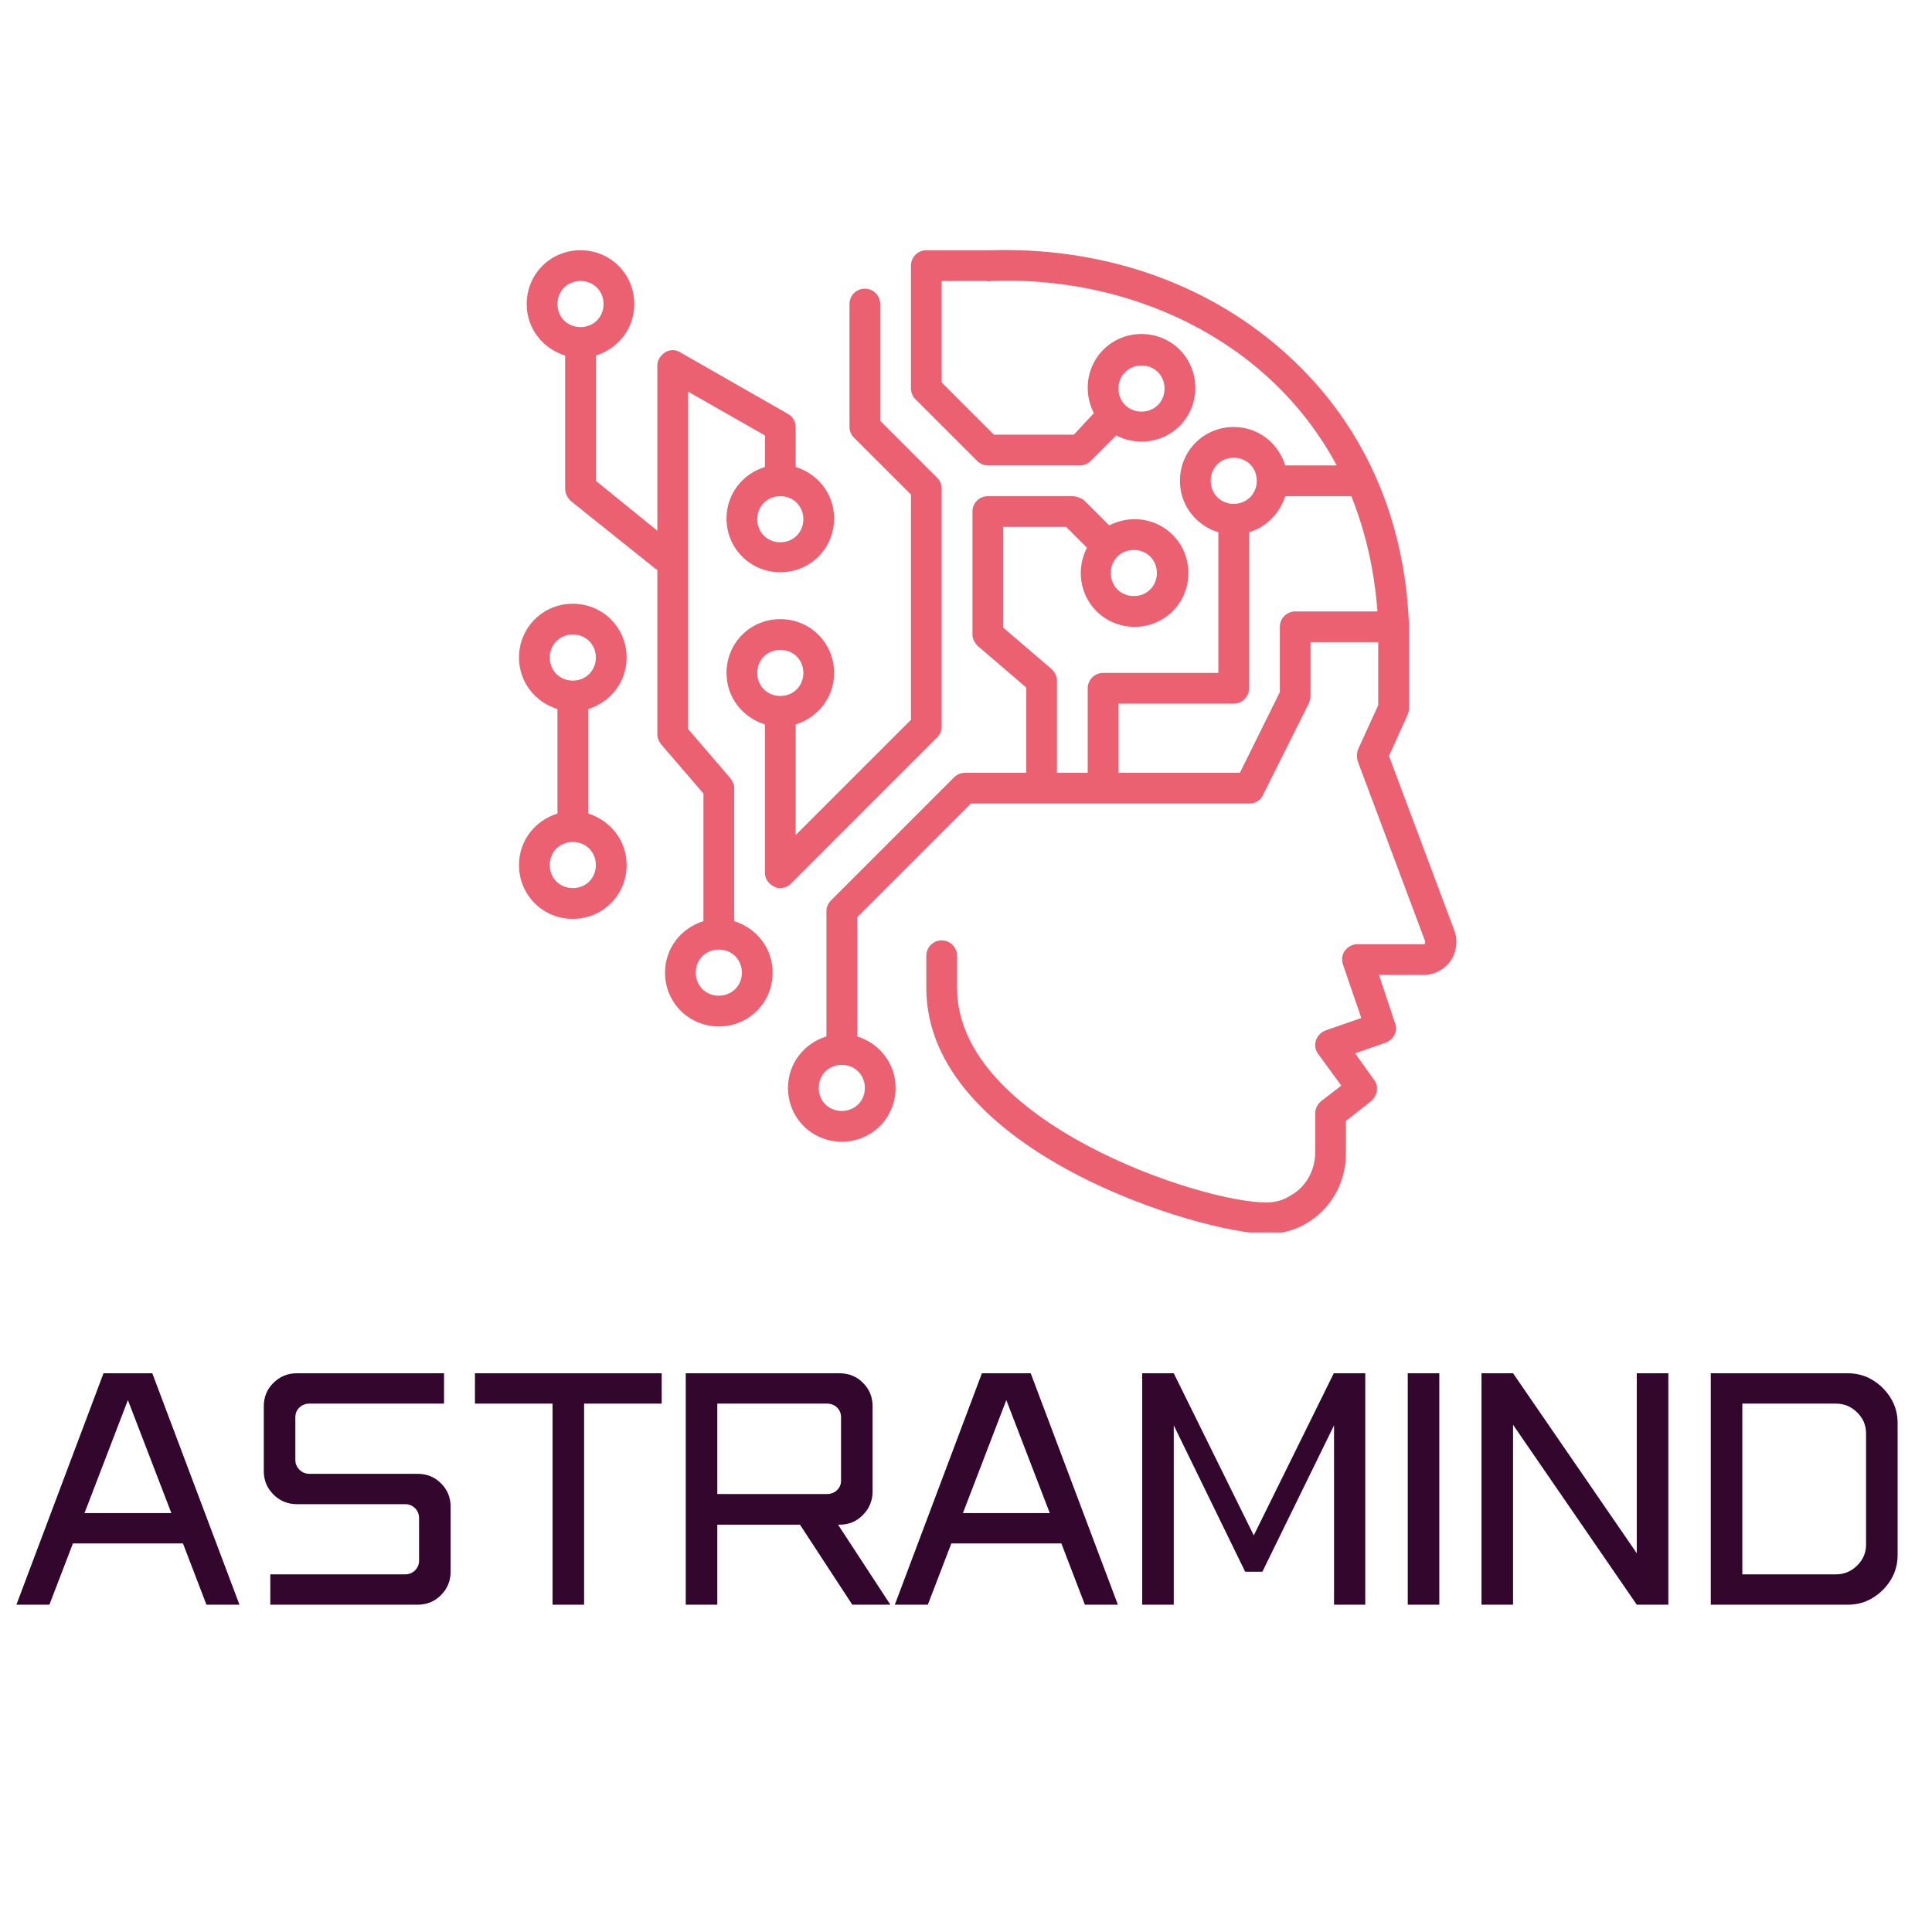
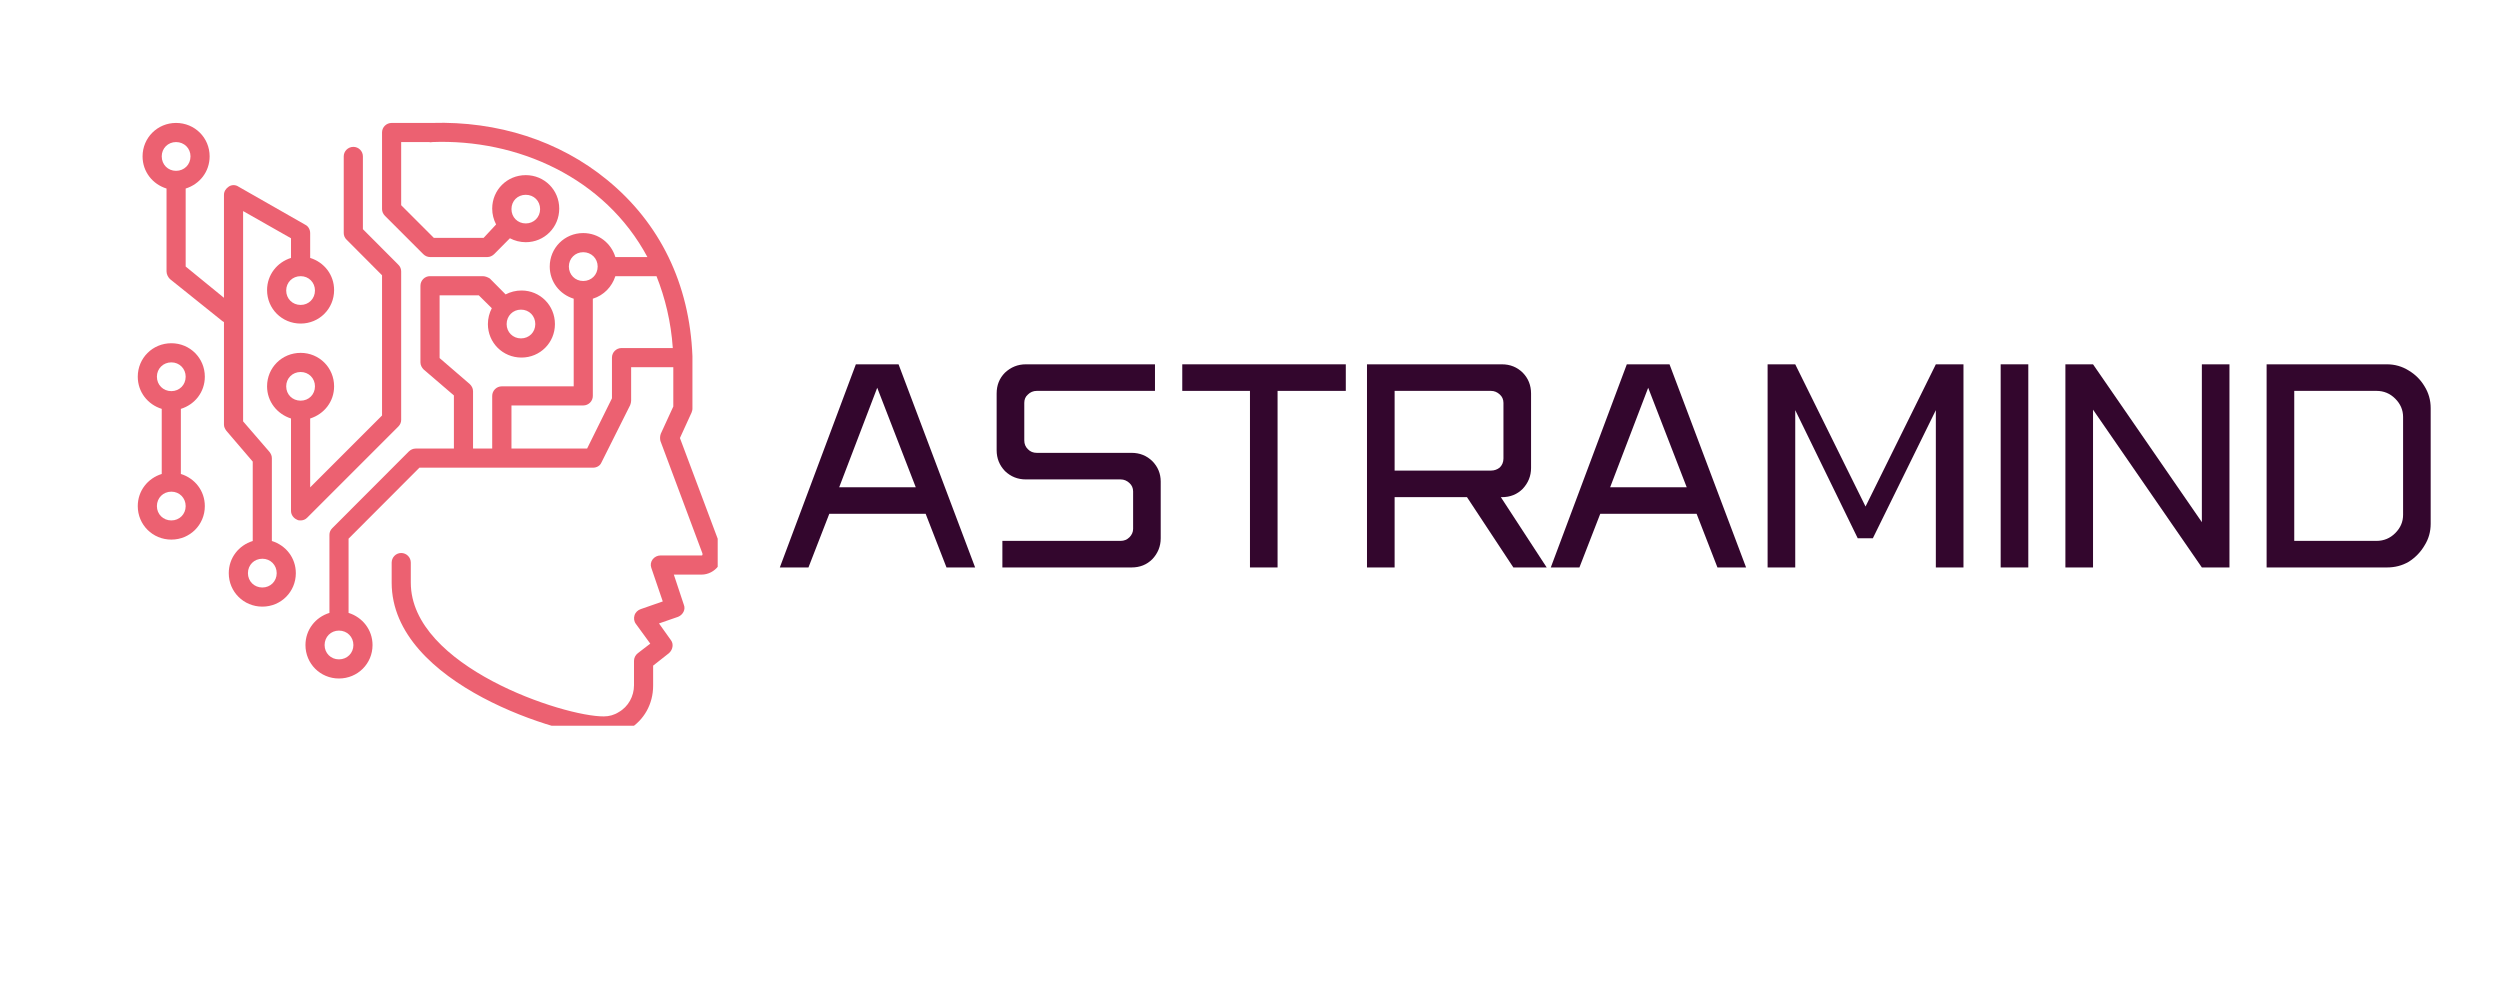
- <svg xmlns="http://www.w3.org/2000/svg" width="500" zoomAndPan="magnify" viewBox="0 0 375 375" height="500" preserveAspectRatio="xMidYMid meet" version="1.0">
+ <svg xmlns="http://www.w3.org/2000/svg" width="100" zoomAndPan="magnify" viewBox="0 0 75 30" height="40" preserveAspectRatio="xMidYMid meet" version="1.0">
  <defs>
    <g />
-     <clipPath id="6e4c8ff0f7">
-       <path d="M 152 48 L 283 48 L 283 239.223 L 152 239.223 Z M 152 48 " clip-rule="nonzero" />
+     <clipPath id="e3a3c8195d">
+       <path d="M 9 3.629 L 21.531 3.629 L 21.531 21.773 L 9 21.773 Z M 9 3.629 " clip-rule="nonzero" />
    </clipPath>
-     <clipPath id="c8afaf59ce">
-       <path d="M 100.547 117 L 122 117 L 122 179 L 100.547 179 Z M 100.547 117 " clip-rule="nonzero" />
+     <clipPath id="d391efa08a">
+       <path d="M 4.113 3.629 L 11 3.629 L 11 19 L 4.113 19 Z M 4.113 3.629 " clip-rule="nonzero" />
+     </clipPath>
+     <clipPath id="7707d1e9af">
+       <path d="M 4.113 10 L 7 10 L 7 17 L 4.113 17 Z M 4.113 10 " clip-rule="nonzero" />
    </clipPath>
  </defs>
-   <g clip-path="url(#6e4c8ff0f7)">
-     <path fill="#ec6171" d="M 189.645 89.441 C 190.242 90.039 190.984 90.336 191.73 90.336 L 209.633 90.336 C 210.379 90.336 211.125 90.039 211.719 89.441 L 216.645 84.52 C 218.133 85.266 219.777 85.711 221.566 85.711 C 227.383 85.711 232.008 81.09 232.008 75.27 C 232.008 69.453 227.383 64.828 221.566 64.828 C 215.75 64.828 211.125 69.453 211.125 75.27 C 211.125 77.062 211.57 78.703 212.316 80.195 L 208.438 84.371 L 192.926 84.371 L 182.781 74.227 L 182.781 54.535 L 191.434 54.535 C 191.73 54.535 192.031 54.688 192.328 54.535 C 218.879 53.492 246.18 65.574 259.453 90.336 L 249.461 90.336 C 248.117 86.012 244.238 82.879 239.465 82.879 C 233.648 82.879 229.023 87.504 229.023 93.32 C 229.023 98.094 232.156 101.973 236.48 103.316 L 236.48 130.613 L 214.105 130.613 C 212.465 130.613 211.125 131.953 211.125 133.594 L 211.125 150.004 L 205.156 150.004 L 205.156 132.105 C 205.156 131.207 204.711 130.465 204.113 129.867 L 194.715 121.812 L 194.715 102.27 L 206.945 102.27 L 210.977 106.297 C 210.23 107.789 209.781 109.43 209.781 111.219 C 209.781 117.039 214.406 121.664 220.223 121.664 C 226.039 121.664 230.664 117.039 230.664 111.219 C 230.664 105.402 226.039 100.777 220.223 100.777 C 218.434 100.777 216.793 101.227 215.301 101.973 L 210.379 97.051 C 209.633 96.602 208.887 96.305 208.141 96.305 L 191.73 96.305 C 190.09 96.305 188.75 97.645 188.75 99.285 L 188.75 123.152 C 188.75 124.051 189.195 124.793 189.793 125.391 L 199.191 133.445 L 199.191 150.004 L 187.258 150.004 C 186.512 150.004 185.766 150.301 185.168 150.898 L 161.301 174.766 C 160.707 175.363 160.406 176.109 160.406 176.855 L 160.406 201.168 C 156.082 202.512 152.949 206.391 152.949 211.164 C 152.949 216.98 157.574 221.605 163.391 221.605 C 169.207 221.605 173.832 216.98 173.832 211.164 C 173.832 206.391 170.699 202.512 166.375 201.168 L 166.375 178.047 L 188.449 155.973 L 242.449 155.973 C 243.641 155.973 244.688 155.375 245.133 154.328 L 254.086 136.43 C 254.234 135.98 254.383 135.535 254.383 135.086 L 254.383 124.645 L 267.508 124.645 L 267.508 136.879 L 263.633 145.379 C 263.332 146.125 263.332 146.871 263.48 147.617 L 276.609 182.672 C 276.609 182.82 276.609 182.969 276.609 183.121 C 276.461 183.27 276.461 183.27 276.309 183.27 L 263.48 183.27 C 262.586 183.27 261.691 183.715 261.094 184.461 C 260.5 185.207 260.348 186.25 260.648 187.148 L 264.227 197.59 L 257.367 199.977 C 256.473 200.273 255.727 201.02 255.426 201.914 C 255.129 202.809 255.277 203.855 255.875 204.598 L 260.348 210.715 L 256.473 213.699 C 255.727 214.297 255.277 215.191 255.277 216.086 L 255.277 223.691 C 255.277 227.125 253.488 230.406 250.504 232.047 C 249.16 232.941 247.52 233.391 245.879 233.391 C 233.5 233.539 185.766 217.875 185.766 191.77 L 185.766 185.508 C 185.766 183.863 184.422 182.523 182.781 182.523 C 181.141 182.523 179.797 183.863 179.797 185.508 L 179.797 191.77 C 179.797 223.543 233.352 239.504 246.027 239.504 C 248.715 239.504 251.398 238.758 253.637 237.418 C 258.41 234.582 261.246 229.512 261.246 223.844 L 261.246 217.578 L 266.168 213.699 C 267.359 212.656 267.66 210.863 266.762 209.672 L 263.035 204.449 L 269 202.363 C 270.492 201.766 271.387 200.125 270.789 198.633 L 267.66 189.234 L 276.309 189.234 C 278.398 189.234 280.336 188.191 281.531 186.551 C 282.723 184.762 283.023 182.523 282.277 180.582 L 269.598 146.723 L 273.176 138.816 C 273.328 138.367 273.477 138.07 273.477 137.625 L 273.477 121.215 C 272.582 98.691 263.332 79.746 246.926 66.32 C 232.008 54.09 212.766 47.973 192.328 48.57 C 192.18 48.57 191.883 48.57 191.73 48.57 L 179.797 48.57 C 178.156 48.57 176.816 49.914 176.816 51.555 L 176.816 75.422 C 176.816 76.168 177.113 76.91 177.711 77.508 Z M 221.566 70.945 C 224.102 70.945 226.039 72.883 226.039 75.422 C 226.039 77.957 224.102 79.895 221.566 79.895 C 219.031 79.895 217.09 77.957 217.09 75.422 C 217.09 72.883 219.031 70.945 221.566 70.945 Z M 220.074 106.746 C 222.609 106.746 224.551 108.684 224.551 111.219 C 224.551 113.758 222.609 115.695 220.074 115.695 C 217.539 115.695 215.598 113.758 215.598 111.219 C 215.598 108.684 217.539 106.746 220.074 106.746 Z M 167.867 211.164 C 167.867 213.699 165.926 215.637 163.391 215.637 C 160.855 215.637 158.914 213.699 158.914 211.164 C 158.914 208.625 160.855 206.688 163.391 206.688 C 165.926 206.688 167.867 208.625 167.867 211.164 Z M 234.992 93.32 C 234.992 90.785 236.93 88.844 239.465 88.844 C 242 88.844 243.941 90.785 243.941 93.32 C 243.941 95.855 242 97.797 239.465 97.797 C 236.93 97.797 234.992 95.855 234.992 93.32 Z M 267.359 118.68 L 251.398 118.68 C 249.758 118.68 248.414 120.02 248.414 121.664 L 248.414 134.34 L 240.66 150.004 L 217.09 150.004 L 217.09 136.578 L 239.465 136.578 C 241.105 136.578 242.449 135.238 242.449 133.594 L 242.449 103.316 C 245.879 102.27 248.414 99.586 249.461 96.305 L 262.289 96.305 C 264.973 103.016 266.762 110.477 267.359 118.68 Z M 267.359 118.68 " fill-opacity="1" fill-rule="nonzero" />
+   <g clip-path="url(#e3a3c8195d)">
+     <path fill="#ec6171" d="M 12.699 7.625 C 12.754 7.68 12.828 7.711 12.898 7.711 L 14.625 7.711 C 14.695 7.711 14.766 7.68 14.824 7.625 L 15.297 7.148 C 15.441 7.223 15.602 7.266 15.773 7.266 C 16.332 7.266 16.777 6.82 16.777 6.258 C 16.777 5.699 16.332 5.254 15.773 5.254 C 15.211 5.254 14.766 5.699 14.766 6.258 C 14.766 6.43 14.809 6.59 14.883 6.734 L 14.508 7.137 L 13.016 7.137 L 12.035 6.156 L 12.035 4.262 L 12.871 4.262 C 12.898 4.262 12.926 4.277 12.957 4.262 C 15.516 4.16 18.145 5.324 19.422 7.711 L 18.461 7.711 C 18.332 7.293 17.957 6.992 17.496 6.992 C 16.938 6.992 16.492 7.438 16.492 7.996 C 16.492 8.457 16.793 8.832 17.211 8.961 L 17.211 11.59 L 15.055 11.59 C 14.895 11.59 14.766 11.719 14.766 11.879 L 14.766 13.457 L 14.191 13.457 L 14.191 11.734 C 14.191 11.648 14.148 11.574 14.09 11.52 L 13.188 10.742 L 13.188 8.859 L 14.363 8.859 L 14.754 9.246 C 14.68 9.391 14.637 9.551 14.637 9.723 C 14.637 10.281 15.082 10.727 15.645 10.727 C 16.203 10.727 16.648 10.281 16.648 9.723 C 16.648 9.16 16.203 8.715 15.645 8.715 C 15.473 8.715 15.312 8.758 15.168 8.832 L 14.695 8.355 C 14.625 8.312 14.551 8.285 14.48 8.285 L 12.898 8.285 C 12.742 8.285 12.613 8.414 12.613 8.574 L 12.613 10.871 C 12.613 10.957 12.656 11.031 12.711 11.086 L 13.617 11.863 L 13.617 13.457 L 12.469 13.457 C 12.395 13.457 12.324 13.488 12.266 13.543 L 9.969 15.844 C 9.91 15.902 9.883 15.973 9.883 16.043 L 9.883 18.387 C 9.465 18.516 9.164 18.891 9.164 19.352 C 9.164 19.91 9.609 20.355 10.168 20.355 C 10.73 20.355 11.176 19.91 11.176 19.352 C 11.176 18.891 10.871 18.516 10.457 18.387 L 10.457 16.16 L 12.582 14.031 L 17.785 14.031 C 17.898 14.031 18 13.977 18.043 13.875 L 18.906 12.152 C 18.922 12.109 18.934 12.062 18.934 12.02 L 18.934 11.016 L 20.199 11.016 L 20.199 12.195 L 19.824 13.012 C 19.797 13.086 19.797 13.156 19.812 13.227 L 21.074 16.605 C 21.074 16.621 21.074 16.633 21.074 16.648 C 21.062 16.664 21.062 16.664 21.047 16.664 L 19.812 16.664 C 19.727 16.664 19.637 16.707 19.582 16.777 C 19.523 16.852 19.508 16.949 19.539 17.035 L 19.883 18.043 L 19.223 18.273 C 19.137 18.301 19.062 18.371 19.035 18.461 C 19.008 18.547 19.02 18.645 19.078 18.719 L 19.508 19.309 L 19.137 19.594 C 19.062 19.652 19.02 19.738 19.02 19.824 L 19.02 20.559 C 19.02 20.887 18.848 21.203 18.562 21.363 C 18.43 21.449 18.273 21.492 18.117 21.492 C 16.922 21.504 12.324 19.996 12.324 17.48 L 12.324 16.879 C 12.324 16.719 12.195 16.59 12.035 16.59 C 11.879 16.59 11.75 16.719 11.75 16.879 L 11.75 17.48 C 11.75 20.543 16.91 22.082 18.129 22.082 C 18.387 22.082 18.648 22.008 18.863 21.879 C 19.324 21.605 19.594 21.117 19.594 20.57 L 19.594 19.969 L 20.07 19.594 C 20.184 19.492 20.215 19.32 20.129 19.207 L 19.77 18.703 L 20.344 18.504 C 20.488 18.445 20.574 18.285 20.516 18.145 L 20.215 17.238 L 21.047 17.238 C 21.246 17.238 21.434 17.137 21.551 16.98 C 21.664 16.805 21.695 16.59 21.621 16.402 L 20.398 13.141 L 20.746 12.379 C 20.758 12.336 20.773 12.309 20.773 12.266 L 20.773 10.684 C 20.688 8.516 19.797 6.691 18.215 5.398 C 16.777 4.219 14.926 3.629 12.957 3.688 C 12.941 3.688 12.914 3.688 12.898 3.688 L 11.75 3.688 C 11.59 3.688 11.461 3.816 11.461 3.973 L 11.461 6.273 C 11.461 6.344 11.492 6.418 11.547 6.473 Z M 15.773 5.844 C 16.016 5.844 16.203 6.027 16.203 6.273 C 16.203 6.516 16.016 6.703 15.773 6.703 C 15.527 6.703 15.344 6.516 15.344 6.273 C 15.344 6.027 15.527 5.844 15.773 5.844 Z M 15.629 9.289 C 15.875 9.289 16.059 9.477 16.059 9.723 C 16.059 9.965 15.875 10.152 15.629 10.152 C 15.387 10.152 15.199 9.965 15.199 9.723 C 15.199 9.477 15.387 9.289 15.629 9.289 Z M 10.602 19.352 C 10.602 19.594 10.414 19.781 10.168 19.781 C 9.926 19.781 9.738 19.594 9.738 19.352 C 9.738 19.105 9.926 18.918 10.168 18.918 C 10.414 18.918 10.602 19.105 10.602 19.352 Z M 17.066 7.996 C 17.066 7.754 17.254 7.566 17.496 7.566 C 17.742 7.566 17.93 7.754 17.93 7.996 C 17.93 8.242 17.742 8.43 17.496 8.43 C 17.254 8.43 17.066 8.242 17.066 7.996 Z M 20.184 10.441 L 18.648 10.441 C 18.488 10.441 18.359 10.57 18.359 10.727 L 18.359 11.949 L 17.613 13.457 L 15.344 13.457 L 15.344 12.164 L 17.496 12.164 C 17.656 12.164 17.785 12.035 17.785 11.879 L 17.785 8.961 C 18.117 8.859 18.359 8.602 18.461 8.285 L 19.695 8.285 C 19.953 8.934 20.129 9.648 20.184 10.441 Z M 20.184 10.441 " fill-opacity="1" fill-rule="nonzero" />
  </g>
-   <path fill="#ec6171" d="M 109.691 69.008 L 109.691 94.812 C 109.691 95.707 110.137 96.602 110.734 97.199 L 127.141 110.324 C 127.293 110.477 127.441 110.477 127.59 110.625 L 127.59 142.547 C 127.59 143.293 127.887 143.887 128.336 144.484 L 136.539 154.031 L 136.539 178.793 C 132.215 180.137 129.082 184.016 129.082 188.789 C 129.082 194.605 133.707 199.23 139.523 199.23 C 145.34 199.23 149.965 194.605 149.965 188.789 C 149.965 184.016 146.832 180.137 142.508 178.793 L 142.508 152.988 C 142.508 152.242 142.207 151.645 141.762 151.047 L 133.559 141.5 L 133.559 76.016 L 148.473 84.52 L 148.473 90.637 C 144.148 91.977 141.016 95.855 141.016 100.629 C 141.016 106.445 145.641 111.07 151.457 111.07 C 157.273 111.07 161.898 106.445 161.898 100.629 C 161.898 95.855 158.766 91.977 154.441 90.637 L 154.441 82.879 C 154.441 81.836 153.844 80.789 152.949 80.344 L 132.066 68.41 C 131.172 67.812 129.977 67.812 129.082 68.41 C 128.188 69.008 127.59 69.902 127.59 70.945 L 127.59 103.016 L 115.656 93.32 L 115.656 69.008 C 119.984 67.664 123.113 63.785 123.113 59.012 C 123.113 53.195 118.492 48.57 112.672 48.57 C 106.855 48.57 102.23 53.195 102.23 59.012 C 102.23 63.785 105.363 67.664 109.691 69.008 Z M 144 188.789 C 144 191.324 142.059 193.262 139.523 193.262 C 136.988 193.262 135.047 191.324 135.047 188.789 C 135.047 186.25 136.988 184.312 139.523 184.312 C 142.059 184.312 144 186.25 144 188.789 Z M 155.934 100.777 C 155.934 103.316 153.992 105.254 151.457 105.254 C 148.922 105.254 146.98 103.316 146.98 100.777 C 146.98 98.242 148.922 96.305 151.457 96.305 C 153.992 96.305 155.934 98.242 155.934 100.777 Z M 112.672 54.535 C 115.211 54.535 117.148 56.477 117.148 59.012 C 117.148 61.547 115.211 63.488 112.672 63.488 C 110.137 63.488 108.199 61.547 108.199 59.012 C 108.199 56.477 110.137 54.535 112.672 54.535 Z M 112.672 54.535 " fill-opacity="1" fill-rule="nonzero" />
-   <path fill="#ec6171" d="M 176.816 96.004 L 176.816 139.711 L 154.441 162.086 L 154.441 140.605 C 158.766 139.266 161.898 135.387 161.898 130.613 C 161.898 124.793 157.273 120.172 151.457 120.172 C 145.641 120.172 141.016 124.793 141.016 130.613 C 141.016 135.387 144.148 139.266 148.473 140.605 L 148.473 169.395 C 148.473 170.59 149.219 171.633 150.262 172.082 C 150.711 172.379 151.008 172.379 151.457 172.379 C 152.203 172.379 152.949 172.082 153.547 171.484 L 181.887 143.141 C 182.484 142.547 182.781 141.801 182.781 141.055 L 182.781 94.812 C 182.781 94.066 182.484 93.32 181.887 92.723 L 170.848 81.684 L 170.848 59.012 C 170.848 57.371 169.508 56.027 167.867 56.027 C 166.223 56.027 164.883 57.371 164.883 59.012 L 164.883 82.879 C 164.883 83.625 165.18 84.371 165.777 84.969 Z M 151.457 135.086 C 148.922 135.086 146.98 133.148 146.98 130.613 C 146.98 128.078 148.922 126.137 151.457 126.137 C 153.992 126.137 155.934 128.078 155.934 130.613 C 155.934 133.148 153.992 135.086 151.457 135.086 Z M 151.457 135.086 " fill-opacity="1" fill-rule="nonzero" />
-   <g clip-path="url(#c8afaf59ce)">
-     <path fill="#ec6171" d="M 100.738 167.902 C 100.738 173.723 105.363 178.348 111.18 178.348 C 117 178.348 121.625 173.723 121.625 167.902 C 121.625 163.129 118.492 159.254 114.164 157.91 L 114.164 137.625 C 118.492 136.281 121.625 132.402 121.625 127.629 C 121.625 121.812 117 117.188 111.18 117.188 C 105.363 117.188 100.738 121.812 100.738 127.629 C 100.738 132.402 103.871 136.281 108.199 137.625 L 108.199 157.91 C 103.871 159.254 100.738 163.129 100.738 167.902 Z M 106.707 127.629 C 106.707 125.094 108.645 123.152 111.18 123.152 C 113.719 123.152 115.656 125.094 115.656 127.629 C 115.656 130.164 113.719 132.105 111.18 132.105 C 108.645 132.105 106.707 130.164 106.707 127.629 Z M 111.18 163.43 C 113.719 163.43 115.656 165.367 115.656 167.902 C 115.656 170.441 113.719 172.379 111.18 172.379 C 108.645 172.379 106.707 170.441 106.707 167.902 C 106.707 165.367 108.645 163.43 111.18 163.43 Z M 111.18 163.43 " fill-opacity="1" fill-rule="nonzero" />
+   <g clip-path="url(#d391efa08a)">
+     <path fill="#ec6171" d="M 4.996 5.656 L 4.996 8.141 C 4.996 8.227 5.039 8.312 5.098 8.371 L 6.676 9.637 C 6.691 9.648 6.707 9.648 6.719 9.664 L 6.719 12.738 C 6.719 12.812 6.75 12.867 6.793 12.926 L 7.582 13.848 L 7.582 16.23 C 7.164 16.359 6.863 16.734 6.863 17.195 C 6.863 17.754 7.309 18.199 7.871 18.199 C 8.43 18.199 8.875 17.754 8.875 17.195 C 8.875 16.734 8.574 16.359 8.156 16.23 L 8.156 13.746 C 8.156 13.672 8.129 13.617 8.086 13.559 L 7.293 12.641 L 7.293 6.332 L 8.73 7.148 L 8.73 7.738 C 8.316 7.867 8.012 8.242 8.012 8.703 C 8.012 9.262 8.457 9.707 9.02 9.707 C 9.578 9.707 10.023 9.262 10.023 8.703 C 10.023 8.242 9.723 7.867 9.305 7.738 L 9.305 6.992 C 9.305 6.891 9.25 6.789 9.164 6.746 L 7.152 5.598 C 7.066 5.539 6.949 5.539 6.863 5.598 C 6.777 5.656 6.719 5.742 6.719 5.844 L 6.719 8.934 L 5.57 7.996 L 5.57 5.656 C 5.988 5.527 6.289 5.152 6.289 4.691 C 6.289 4.133 5.844 3.688 5.281 3.688 C 4.723 3.688 4.277 4.133 4.277 4.691 C 4.277 5.152 4.578 5.527 4.996 5.656 Z M 8.301 17.195 C 8.301 17.438 8.113 17.625 7.871 17.625 C 7.625 17.625 7.438 17.438 7.438 17.195 C 7.438 16.949 7.625 16.762 7.871 16.762 C 8.113 16.762 8.301 16.949 8.301 17.195 Z M 9.449 8.715 C 9.449 8.961 9.262 9.148 9.02 9.148 C 8.773 9.148 8.586 8.961 8.586 8.715 C 8.586 8.473 8.773 8.285 9.02 8.285 C 9.262 8.285 9.449 8.473 9.449 8.715 Z M 5.281 4.262 C 5.527 4.262 5.715 4.449 5.715 4.691 C 5.715 4.938 5.527 5.125 5.281 5.125 C 5.039 5.125 4.852 4.938 4.852 4.691 C 4.852 4.449 5.039 4.262 5.281 4.262 Z M 5.281 4.262 " fill-opacity="1" fill-rule="nonzero" />
+   </g>
+   <path fill="#ec6171" d="M 11.461 8.258 L 11.461 12.465 L 9.305 14.621 L 9.305 12.555 C 9.723 12.422 10.023 12.051 10.023 11.59 C 10.023 11.031 9.578 10.586 9.02 10.586 C 8.457 10.586 8.012 11.031 8.012 11.59 C 8.012 12.051 8.316 12.422 8.73 12.555 L 8.73 15.328 C 8.73 15.441 8.805 15.543 8.902 15.586 C 8.945 15.613 8.977 15.613 9.02 15.613 C 9.09 15.613 9.164 15.586 9.219 15.527 L 11.949 12.797 C 12.008 12.738 12.035 12.668 12.035 12.598 L 12.035 8.141 C 12.035 8.07 12.008 7.996 11.949 7.941 L 10.887 6.875 L 10.887 4.691 C 10.887 4.535 10.758 4.406 10.602 4.406 C 10.441 4.406 10.312 4.535 10.312 4.691 L 10.312 6.992 C 10.312 7.062 10.34 7.137 10.398 7.191 Z M 9.02 12.02 C 8.773 12.02 8.586 11.836 8.586 11.59 C 8.586 11.348 8.773 11.16 9.02 11.16 C 9.262 11.16 9.449 11.348 9.449 11.59 C 9.449 11.836 9.262 12.02 9.02 12.02 Z M 9.02 12.02 " fill-opacity="1" fill-rule="nonzero" />
+   <g clip-path="url(#7707d1e9af)">
+     <path fill="#ec6171" d="M 4.133 15.184 C 4.133 15.742 4.578 16.188 5.141 16.188 C 5.699 16.188 6.145 15.742 6.145 15.184 C 6.145 14.723 5.844 14.348 5.426 14.219 L 5.426 12.266 C 5.844 12.137 6.145 11.762 6.145 11.301 C 6.145 10.742 5.699 10.297 5.141 10.297 C 4.578 10.297 4.133 10.742 4.133 11.301 C 4.133 11.762 4.434 12.137 4.852 12.266 L 4.852 14.219 C 4.434 14.348 4.133 14.723 4.133 15.184 Z M 4.707 11.301 C 4.707 11.059 4.895 10.871 5.141 10.871 C 5.383 10.871 5.57 11.059 5.57 11.301 C 5.57 11.547 5.383 11.734 5.141 11.734 C 4.895 11.734 4.707 11.547 4.707 11.301 Z M 5.141 14.75 C 5.383 14.75 5.57 14.938 5.57 15.184 C 5.57 15.426 5.383 15.613 5.141 15.613 C 4.895 15.613 4.707 15.426 4.707 15.184 C 4.707 14.938 4.895 14.75 5.141 14.75 Z M 5.141 14.75 " fill-opacity="1" fill-rule="nonzero" />
  </g>
  <g fill="#33062d" fill-opacity="1">
-     <g transform="translate(2.54402, 311.4724)">
+     <g transform="translate(23.30072, 17.02354)">
      <g>
-         <path d="M 17.547 -44.922 L 27.016 -44.922 L 43.938 0 L 37.531 0 L 32.969 -11.891 L 11.609 -11.891 L 7.047 0 L 0.641 0 Z M 13.859 -17.781 L 30.719 -17.781 L 22.281 -39.719 Z M 13.859 -17.781 " />
+         <path d="M 2.375 -6.094 L 3.656 -6.094 L 5.953 0 L 5.094 0 L 4.469 -1.609 L 1.578 -1.609 L 0.953 0 L 0.094 0 Z M 1.875 -2.406 L 4.172 -2.406 L 3.016 -5.391 Z M 1.875 -2.406 " />
      </g>
    </g>
  </g>
  <g fill="#33062d" fill-opacity="1">
-     <g transform="translate(47.04498, 311.4724)">
+     <g transform="translate(29.33738, 17.02354)">
      <g>
-         <path d="M 10.562 -44.922 L 39.141 -44.922 L 39.141 -39.031 L 12.984 -39.031 C 12.254 -39.031 11.617 -38.781 11.078 -38.281 C 10.547 -37.781 10.281 -37.145 10.281 -36.375 L 10.281 -28.109 C 10.281 -27.379 10.547 -26.742 11.078 -26.203 C 11.617 -25.672 12.254 -25.406 12.984 -25.406 L 34 -25.406 C 35.812 -25.406 37.332 -24.785 38.562 -23.547 C 39.801 -22.316 40.422 -20.801 40.422 -19 L 40.422 -6.406 C 40.422 -4.633 39.801 -3.125 38.562 -1.875 C 37.332 -0.625 35.812 0 34 0 L 5.422 0 L 5.422 -5.891 L 31.578 -5.891 C 32.348 -5.891 32.992 -6.148 33.516 -6.672 C 34.035 -7.191 34.297 -7.816 34.297 -8.547 L 34.297 -16.797 C 34.297 -17.566 34.035 -18.211 33.516 -18.734 C 32.992 -19.254 32.348 -19.516 31.578 -19.516 L 10.562 -19.516 C 8.789 -19.516 7.281 -20.141 6.031 -21.391 C 4.781 -22.641 4.156 -24.148 4.156 -25.922 L 4.156 -38.516 C 4.156 -40.316 4.781 -41.832 6.031 -43.062 C 7.281 -44.301 8.789 -44.922 10.562 -44.922 Z M 10.562 -44.922 " />
+         <path d="M 1.438 -6.094 L 5.312 -6.094 L 5.312 -5.297 L 1.766 -5.297 C 1.66 -5.297 1.57 -5.258 1.5 -5.188 C 1.426 -5.125 1.391 -5.039 1.391 -4.938 L 1.391 -3.812 C 1.391 -3.707 1.426 -3.617 1.5 -3.547 C 1.57 -3.473 1.66 -3.438 1.766 -3.438 L 4.609 -3.438 C 4.859 -3.438 5.066 -3.352 5.234 -3.188 C 5.398 -3.02 5.484 -2.816 5.484 -2.578 L 5.484 -0.875 C 5.484 -0.633 5.398 -0.426 5.234 -0.25 C 5.066 -0.082 4.859 0 4.609 0 L 0.734 0 L 0.734 -0.797 L 4.281 -0.797 C 4.383 -0.797 4.473 -0.832 4.547 -0.906 C 4.617 -0.977 4.656 -1.062 4.656 -1.156 L 4.656 -2.281 C 4.656 -2.383 4.617 -2.469 4.547 -2.531 C 4.473 -2.602 4.383 -2.641 4.281 -2.641 L 1.438 -2.641 C 1.195 -2.641 0.988 -2.723 0.812 -2.891 C 0.645 -3.066 0.562 -3.273 0.562 -3.516 L 0.562 -5.219 C 0.562 -5.469 0.645 -5.676 0.812 -5.844 C 0.988 -6.008 1.195 -6.094 1.438 -6.094 Z M 1.438 -6.094 " />
      </g>
    </g>
  </g>
  <g fill="#33062d" fill-opacity="1">
-     <g transform="translate(91.54594, 311.4724)">
+     <g transform="translate(35.37403, 17.02354)">
      <g>
-         <path d="M 0.641 -44.922 L 36.891 -44.922 L 36.891 -39.031 L 21.828 -39.031 L 21.828 0 L 15.703 0 L 15.703 -39.031 L 0.641 -39.031 Z M 0.641 -44.922 " />
+         <path d="M 0.094 -6.094 L 5 -6.094 L 5 -5.297 L 2.953 -5.297 L 2.953 0 L 2.125 0 L 2.125 -5.297 L 0.094 -5.297 Z M 0.094 -6.094 " />
      </g>
    </g>
  </g>
  <g fill="#33062d" fill-opacity="1">
-     <g transform="translate(128.9475, 311.4724)">
+     <g transform="translate(40.44765, 17.02354)">
      <g>
-         <path d="M 4.156 -44.922 L 34 -44.922 C 35.812 -44.922 37.332 -44.301 38.562 -43.062 C 39.801 -41.832 40.422 -40.316 40.422 -38.516 L 40.422 -22 C 40.422 -20.227 39.801 -18.707 38.562 -17.438 C 37.332 -16.164 35.812 -15.531 34 -15.531 L 33.719 -15.531 L 43.875 0 L 36.484 0 L 26.328 -15.531 L 10.281 -15.531 L 10.281 0 L 4.156 0 Z M 10.281 -21.484 L 31.578 -21.484 C 32.348 -21.484 32.992 -21.734 33.516 -22.234 C 34.035 -22.734 34.297 -23.348 34.297 -24.078 L 34.297 -36.375 C 34.297 -37.145 34.035 -37.781 33.516 -38.281 C 32.992 -38.781 32.348 -39.031 31.578 -39.031 L 10.281 -39.031 Z M 10.281 -21.484 " />
+         <path d="M 0.562 -6.094 L 4.609 -6.094 C 4.859 -6.094 5.066 -6.008 5.234 -5.844 C 5.398 -5.676 5.484 -5.469 5.484 -5.219 L 5.484 -2.984 C 5.484 -2.742 5.398 -2.535 5.234 -2.359 C 5.066 -2.191 4.859 -2.109 4.609 -2.109 L 4.578 -2.109 L 5.953 0 L 4.953 0 L 3.562 -2.109 L 1.391 -2.109 L 1.391 0 L 0.562 0 Z M 1.391 -2.906 L 4.281 -2.906 C 4.383 -2.906 4.473 -2.938 4.547 -3 C 4.617 -3.07 4.656 -3.16 4.656 -3.266 L 4.656 -4.938 C 4.656 -5.039 4.617 -5.125 4.547 -5.188 C 4.473 -5.258 4.383 -5.297 4.281 -5.297 L 1.391 -5.297 Z M 1.391 -2.906 " />
      </g>
    </g>
  </g>
  <g fill="#33062d" fill-opacity="1">
-     <g transform="translate(173.0445, 311.4724)">
+     <g transform="translate(46.4295, 17.02354)">
      <g>
-         <path d="M 17.547 -44.922 L 27.016 -44.922 L 43.938 0 L 37.531 0 L 32.969 -11.891 L 11.609 -11.891 L 7.047 0 L 0.641 0 Z M 13.859 -17.781 L 30.719 -17.781 L 22.281 -39.719 Z M 13.859 -17.781 " />
+         <path d="M 2.375 -6.094 L 3.656 -6.094 L 5.953 0 L 5.094 0 L 4.469 -1.609 L 1.578 -1.609 L 0.953 0 L 0.094 0 Z M 1.875 -2.406 L 4.172 -2.406 L 3.016 -5.391 Z M 1.875 -2.406 " />
      </g>
    </g>
  </g>
  <g fill="#33062d" fill-opacity="1">
-     <g transform="translate(217.5454, 311.4724)">
+     <g transform="translate(52.46616, 17.02354)">
      <g>
-         <path d="M 4.156 -44.922 L 10.281 -44.922 L 25.812 -13.453 L 41.344 -44.922 L 47.453 -44.922 L 47.453 0 L 41.391 0 L 41.391 -34.812 L 27.484 -6.406 L 24.141 -6.406 L 10.281 -34.812 L 10.281 0 L 4.156 0 Z M 4.156 -44.922 " />
+         <path d="M 0.562 -6.094 L 1.391 -6.094 L 3.5 -1.828 L 5.609 -6.094 L 6.438 -6.094 L 6.438 0 L 5.609 0 L 5.609 -4.719 L 3.719 -0.875 L 3.266 -0.875 L 1.391 -4.719 L 1.391 0 L 0.562 0 Z M 0.562 -6.094 " />
      </g>
    </g>
  </g>
  <g fill="#33062d" fill-opacity="1">
-     <g transform="translate(269.088, 311.4724)">
+     <g transform="translate(59.45804, 17.02354)">
      <g>
-         <path d="M 4.156 -44.922 L 10.281 -44.922 L 10.281 0 L 4.156 0 Z M 4.156 -44.922 " />
+         <path d="M 0.562 -6.094 L 1.391 -6.094 L 1.391 0 L 0.562 0 Z M 0.562 -6.094 " />
      </g>
    </g>
  </g>
  <g fill="#33062d" fill-opacity="1">
-     <g transform="translate(283.4022, 311.4724)">
+     <g transform="translate(61.39979, 17.02354)">
      <g>
-         <path d="M 4.156 -44.922 L 10.281 -44.922 L 34.297 -9.984 L 34.297 -44.922 L 40.422 -44.922 L 40.422 0 L 34.297 0 L 10.281 -34.922 L 10.281 0 L 4.156 0 Z M 4.156 -44.922 " />
+         <path d="M 0.562 -6.094 L 1.391 -6.094 L 4.656 -1.359 L 4.656 -6.094 L 5.484 -6.094 L 5.484 0 L 4.656 0 L 1.391 -4.734 L 1.391 0 L 0.562 0 Z M 0.562 -6.094 " />
      </g>
    </g>
  </g>
  <g fill="#33062d" fill-opacity="1">
-     <g transform="translate(327.9032, 311.4724)">
+     <g transform="translate(67.43645, 17.02354)">
      <g>
-         <path d="M 10.281 -39.031 L 10.281 -5.891 L 28.469 -5.891 C 30.039 -5.891 31.406 -6.457 32.562 -7.594 C 33.719 -8.727 34.297 -10.082 34.297 -11.656 L 34.297 -33.25 C 34.297 -34.832 33.719 -36.191 32.562 -37.328 C 31.406 -38.461 30.039 -39.031 28.469 -39.031 Z M 4.156 -44.922 L 30.766 -44.922 C 32.535 -44.922 34.145 -44.477 35.594 -43.594 C 37.039 -42.707 38.207 -41.539 39.094 -40.094 C 39.977 -38.656 40.422 -37.051 40.422 -35.281 L 40.422 -9.641 C 40.422 -7.867 39.977 -6.258 39.094 -4.812 C 38.207 -3.375 37.039 -2.211 35.594 -1.328 C 34.145 -0.441 32.535 0 30.766 0 L 4.156 0 Z M 4.156 -44.922 " />
+         <path d="M 1.391 -5.297 L 1.391 -0.797 L 3.859 -0.797 C 4.078 -0.797 4.266 -0.875 4.422 -1.031 C 4.578 -1.188 4.656 -1.367 4.656 -1.578 L 4.656 -4.516 C 4.656 -4.723 4.578 -4.906 4.422 -5.062 C 4.266 -5.219 4.078 -5.297 3.859 -5.297 Z M 0.562 -6.094 L 4.172 -6.094 C 4.41 -6.094 4.629 -6.031 4.828 -5.906 C 5.023 -5.789 5.18 -5.633 5.297 -5.438 C 5.422 -5.238 5.484 -5.02 5.484 -4.781 L 5.484 -1.312 C 5.484 -1.07 5.422 -0.852 5.297 -0.656 C 5.18 -0.457 5.023 -0.297 4.828 -0.172 C 4.629 -0.055 4.41 0 4.172 0 L 0.562 0 Z M 0.562 -6.094 " />
      </g>
    </g>
  </g>
</svg>
